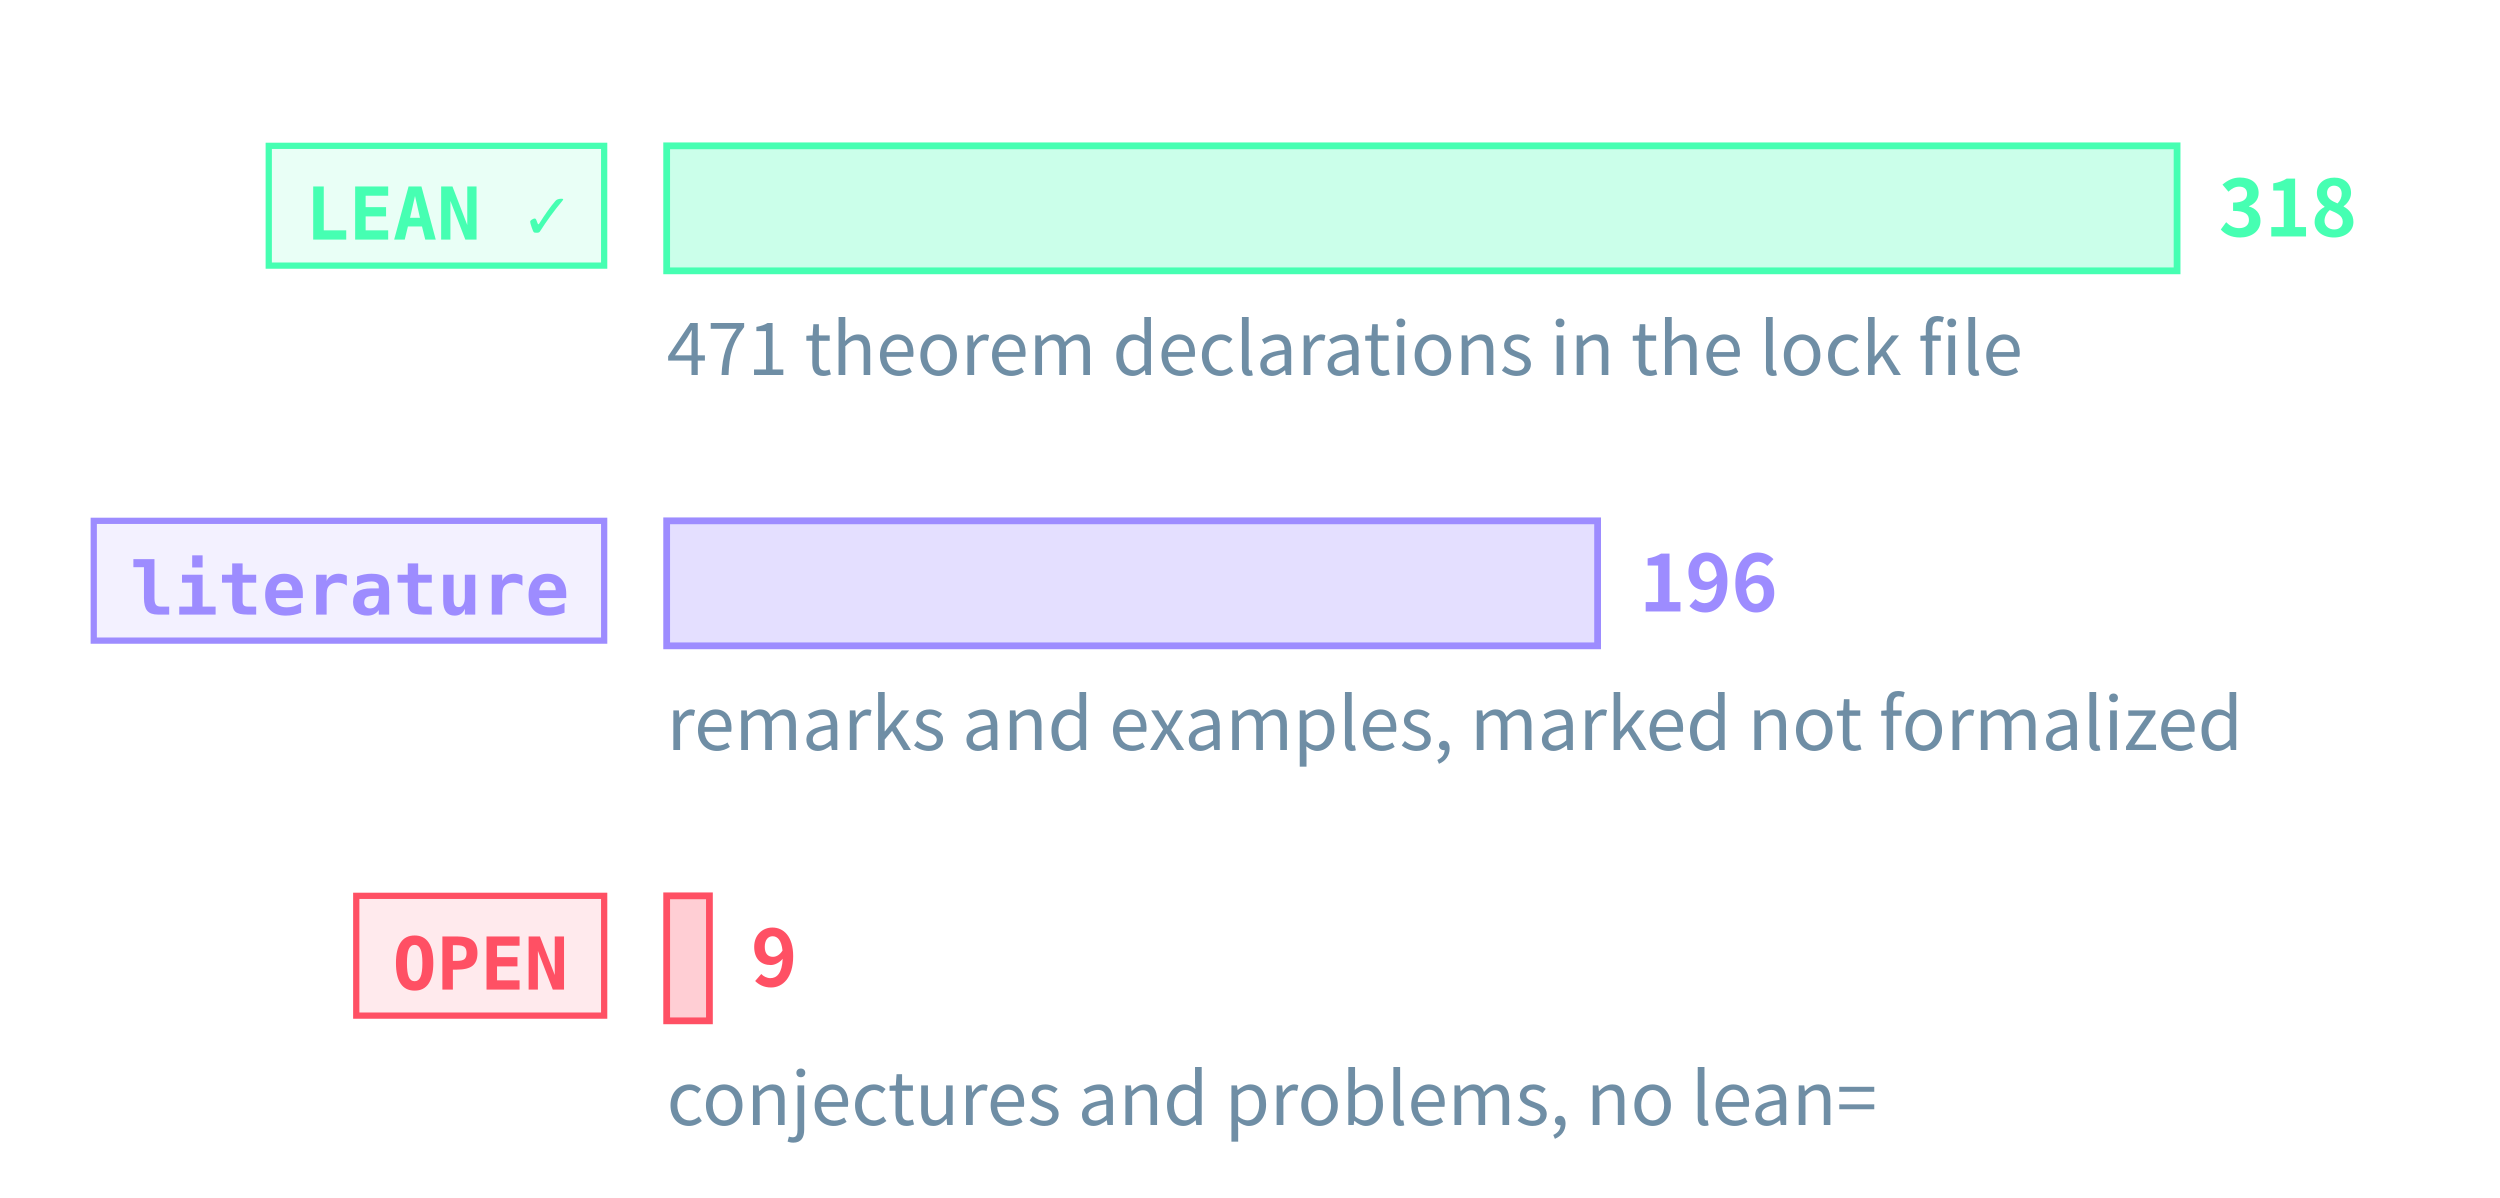
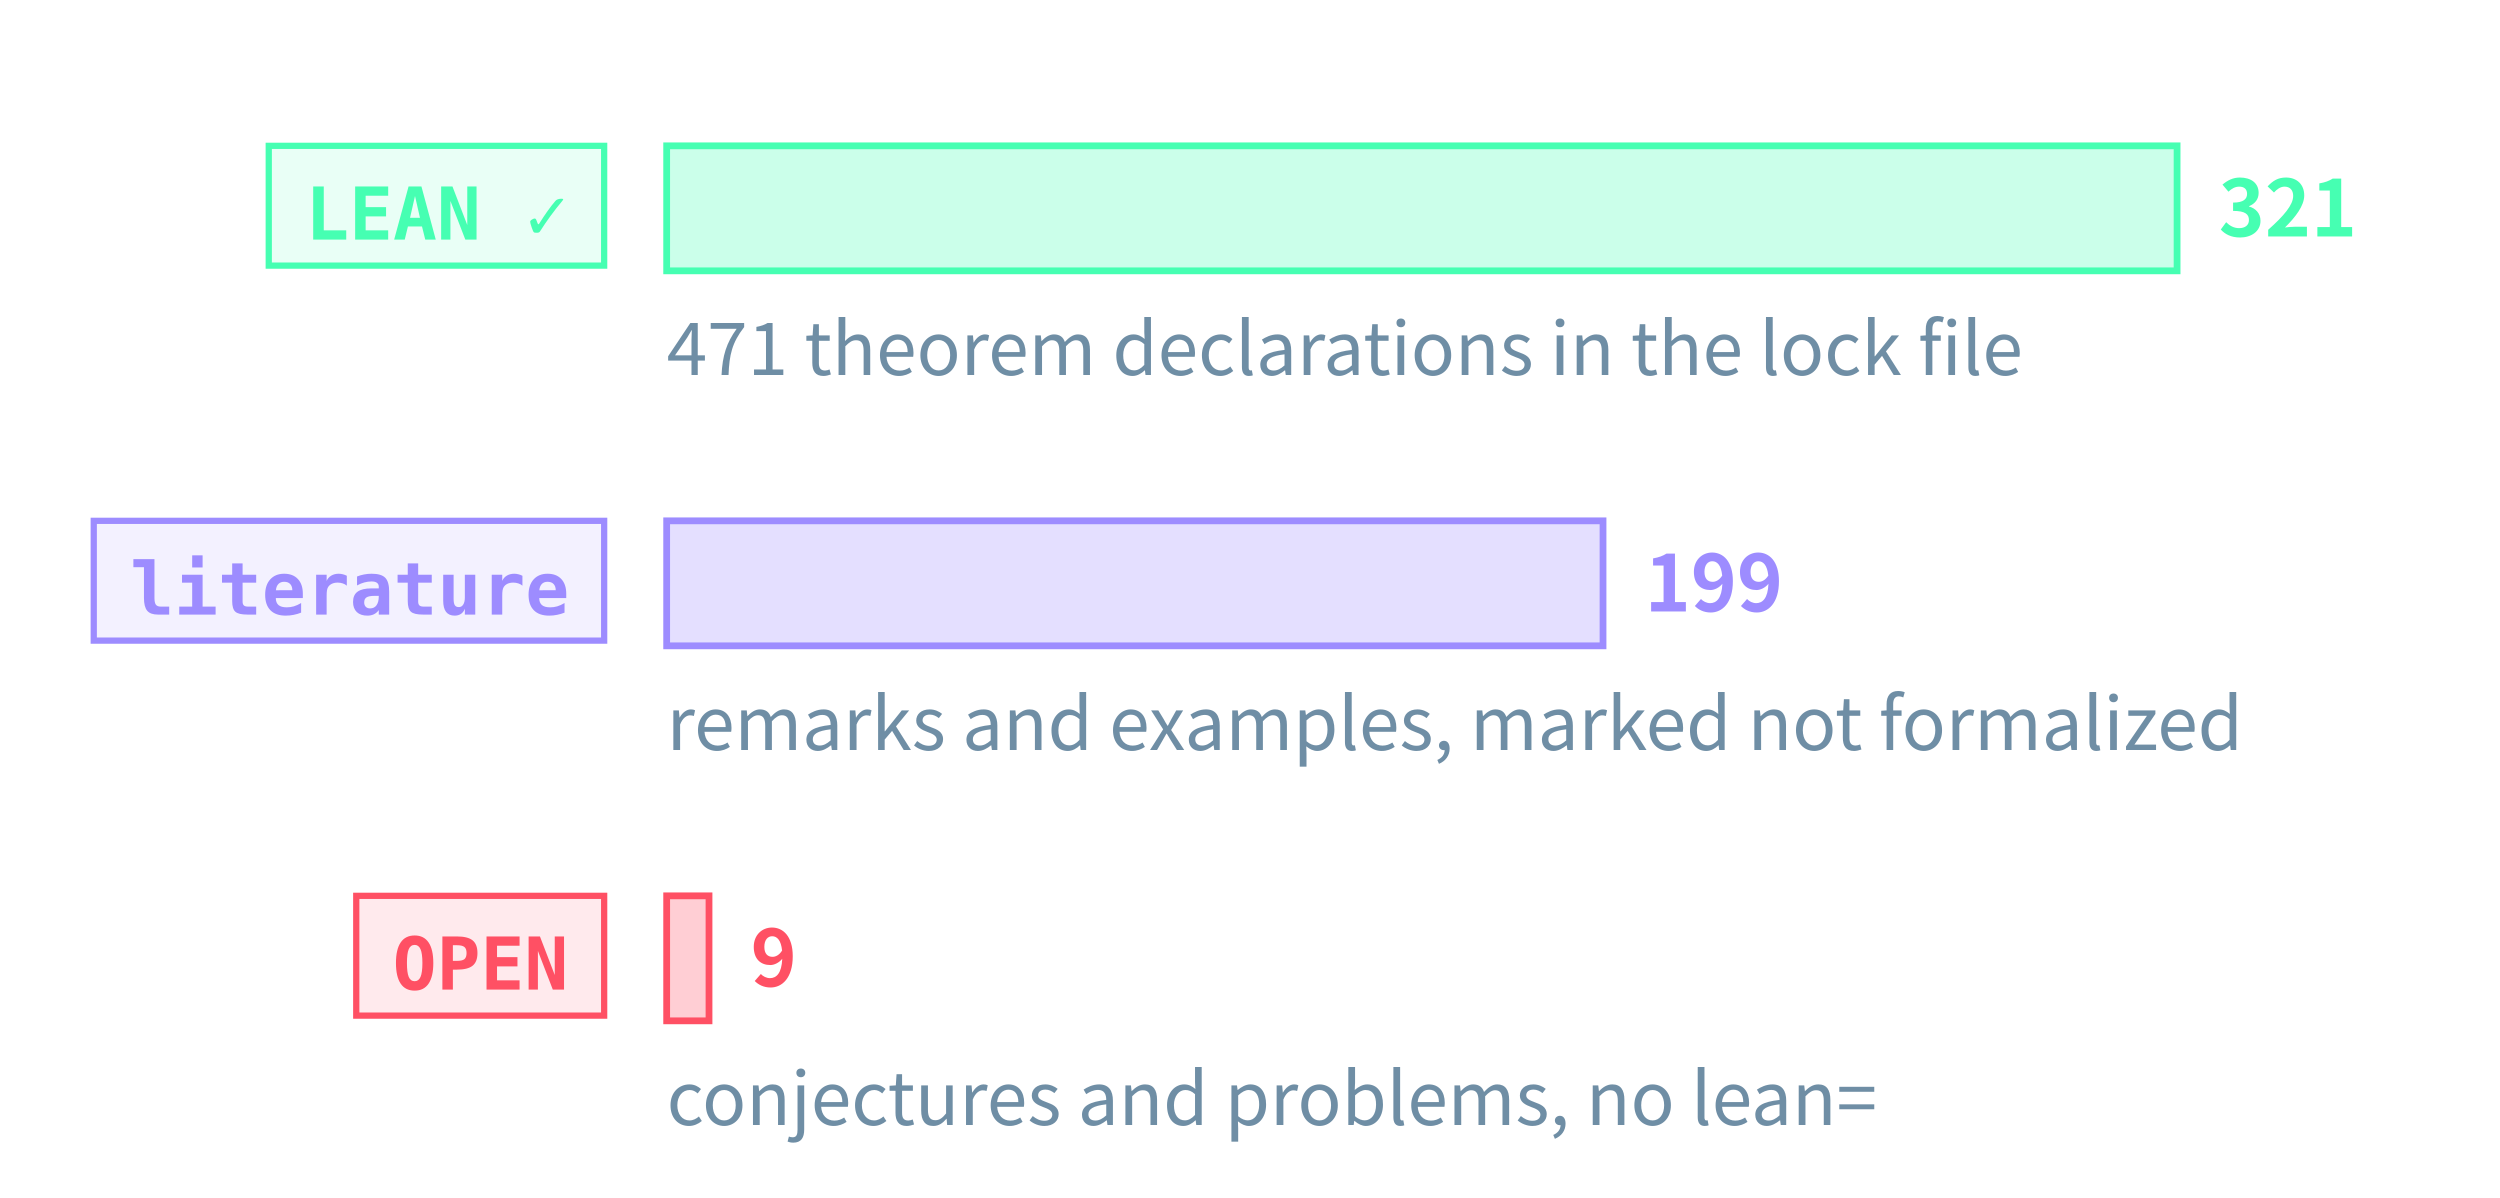
<svg xmlns="http://www.w3.org/2000/svg" class="tr-fig" data-tr-fig="prelude-three-tiers" data-lang="en" viewBox="0 0 480 230" width="480" height="230" font-family="'Noto Sans SC', 'Noto Sans CJK SC', 'Source Sans 3', 'PingFang SC', 'Microsoft YaHei', system-ui, sans-serif" role="img" aria-label="Three bars, each with a tag. The top bar is green, tagged LEAN ✓: the theorems, lemmas, propositions and corollaries with a Lean reference, the longest. The middle bar is violet, tagged “literature”: the remarks and examples marked as literature results. The bottom bar is red, tagged OPEN: the open conjectures and problems, very short. Each bar ends in its count; under the green bar a note gives the number of theorem declarations in the lock file.">
  <style>.ts-ink{stroke:#d4efff}.tf-ink{fill:#d4efff}.ts-dim{stroke:#6f8ea5}.tf-dim{fill:#6f8ea5}.ts-faint{stroke:#34506a}.tf-faint{fill:#34506a}.ts-edge{stroke:#143049}.tf-edge{fill:#143049}.ts-hot{stroke:#1f5d7c}.tf-hot{fill:#1f5d7c}.ts-bg{stroke:#03060c}.tf-bg{fill:#03060c}.ts-panel{stroke:#07101b}.tf-panel{fill:#07101b}.ts-sheet{stroke:#050c16}.tf-sheet{fill:#050c16}.ts-cyan{stroke:#19f0ff}.tf-cyan{fill:#19f0ff}.ts-magenta{stroke:#ff2fd0}.tf-magenta{fill:#ff2fd0}.ts-amber{stroke:#ffc83d}.tf-amber{fill:#ffc83d}.ts-violet{stroke:#9d8cff}.tf-violet{fill:#9d8cff}.ts-ok{stroke:#46ffb2}.tf-ok{fill:#46ffb2}.ts-warn{stroke:#ff5064}.tf-warn{fill:#ff5064}.ts-blue{stroke:#2a7bff}.tf-blue{fill:#2a7bff}.ts-orange{stroke:#ff8a3c}.tf-orange{fill:#ff8a3c}.ts-sigma{stroke:#cfe3ff}.tf-sigma{fill:#cfe3ff}</style>
  <rect x="51.6" y="28" width="64.4" height="23" class="ts-ok tf-ok" stroke-width="1.2" fill-opacity="0.12" />
  <text class="tf-ok tr-fig-mono" x="58.6" y="46" font-size="14" font-family="'JetBrains Mono', 'DejaVu Sans Mono', ui-monospace, Menlo, Consolas, monospace" font-weight="600">LEAN ✓</text>
  <rect x="128" y="28" width="290" height="24" class="ts-ok tf-ok" stroke-width="1.3" fill-opacity="0.28" />
-   <text class="tf-ok" x="426" y="45.4" font-size="15" font-weight="600">318</text>
+   <text class="tf-ok" x="426" y="45.4" font-size="15" font-weight="600">321</text>
  <rect x="18" y="100" width="98" height="23" class="ts-violet tf-violet" stroke-width="1.2" fill-opacity="0.12" />
  <text class="tf-violet tr-fig-mono" x="25" y="118" font-size="14" font-family="'JetBrains Mono', 'DejaVu Sans Mono', ui-monospace, Menlo, Consolas, monospace" font-weight="600">literature</text>
-   <rect x="128" y="100" width="178.74" height="24" class="ts-violet tf-violet" stroke-width="1.3" fill-opacity="0.28" />
-   <text class="tf-violet" x="314.74" y="117.4" font-size="15" font-weight="600">196</text>
+   <rect x="128" y="100" width="179.78" height="24" class="ts-violet tf-violet" stroke-width="1.3" fill-opacity="0.28" />
+   <text class="tf-violet" x="315.78" y="117.4" font-size="15" font-weight="600">199</text>
  <rect x="68.4" y="172" width="47.6" height="23" class="ts-warn tf-warn" stroke-width="1.2" fill-opacity="0.12" />
  <text class="tf-warn tr-fig-mono" x="75.4" y="190" font-size="14" font-family="'JetBrains Mono', 'DejaVu Sans Mono', ui-monospace, Menlo, Consolas, monospace" font-weight="600">OPEN</text>
-   <rect x="128" y="172" width="8.21" height="24" class="ts-warn tf-warn" stroke-width="1.3" fill-opacity="0.28" />
-   <text class="tf-warn" x="144.21" y="189.4" font-size="15" font-weight="600">9</text>
+   <rect x="128" y="172" width="8.13" height="24" class="ts-warn tf-warn" stroke-width="1.3" fill-opacity="0.28" />
+   <text class="tf-warn" x="144.13" y="189.4" font-size="15" font-weight="600">9</text>
  <text class="tf-dim" x="128" y="72" font-size="14">471 theorem declarations in the lock file</text>
  <text class="tf-dim" x="128" y="144" font-size="14">remarks and examples, marked not formalized</text>
  <text class="tf-dim" x="128" y="216" font-size="14">conjectures and problems, no lean=</text>
</svg>
